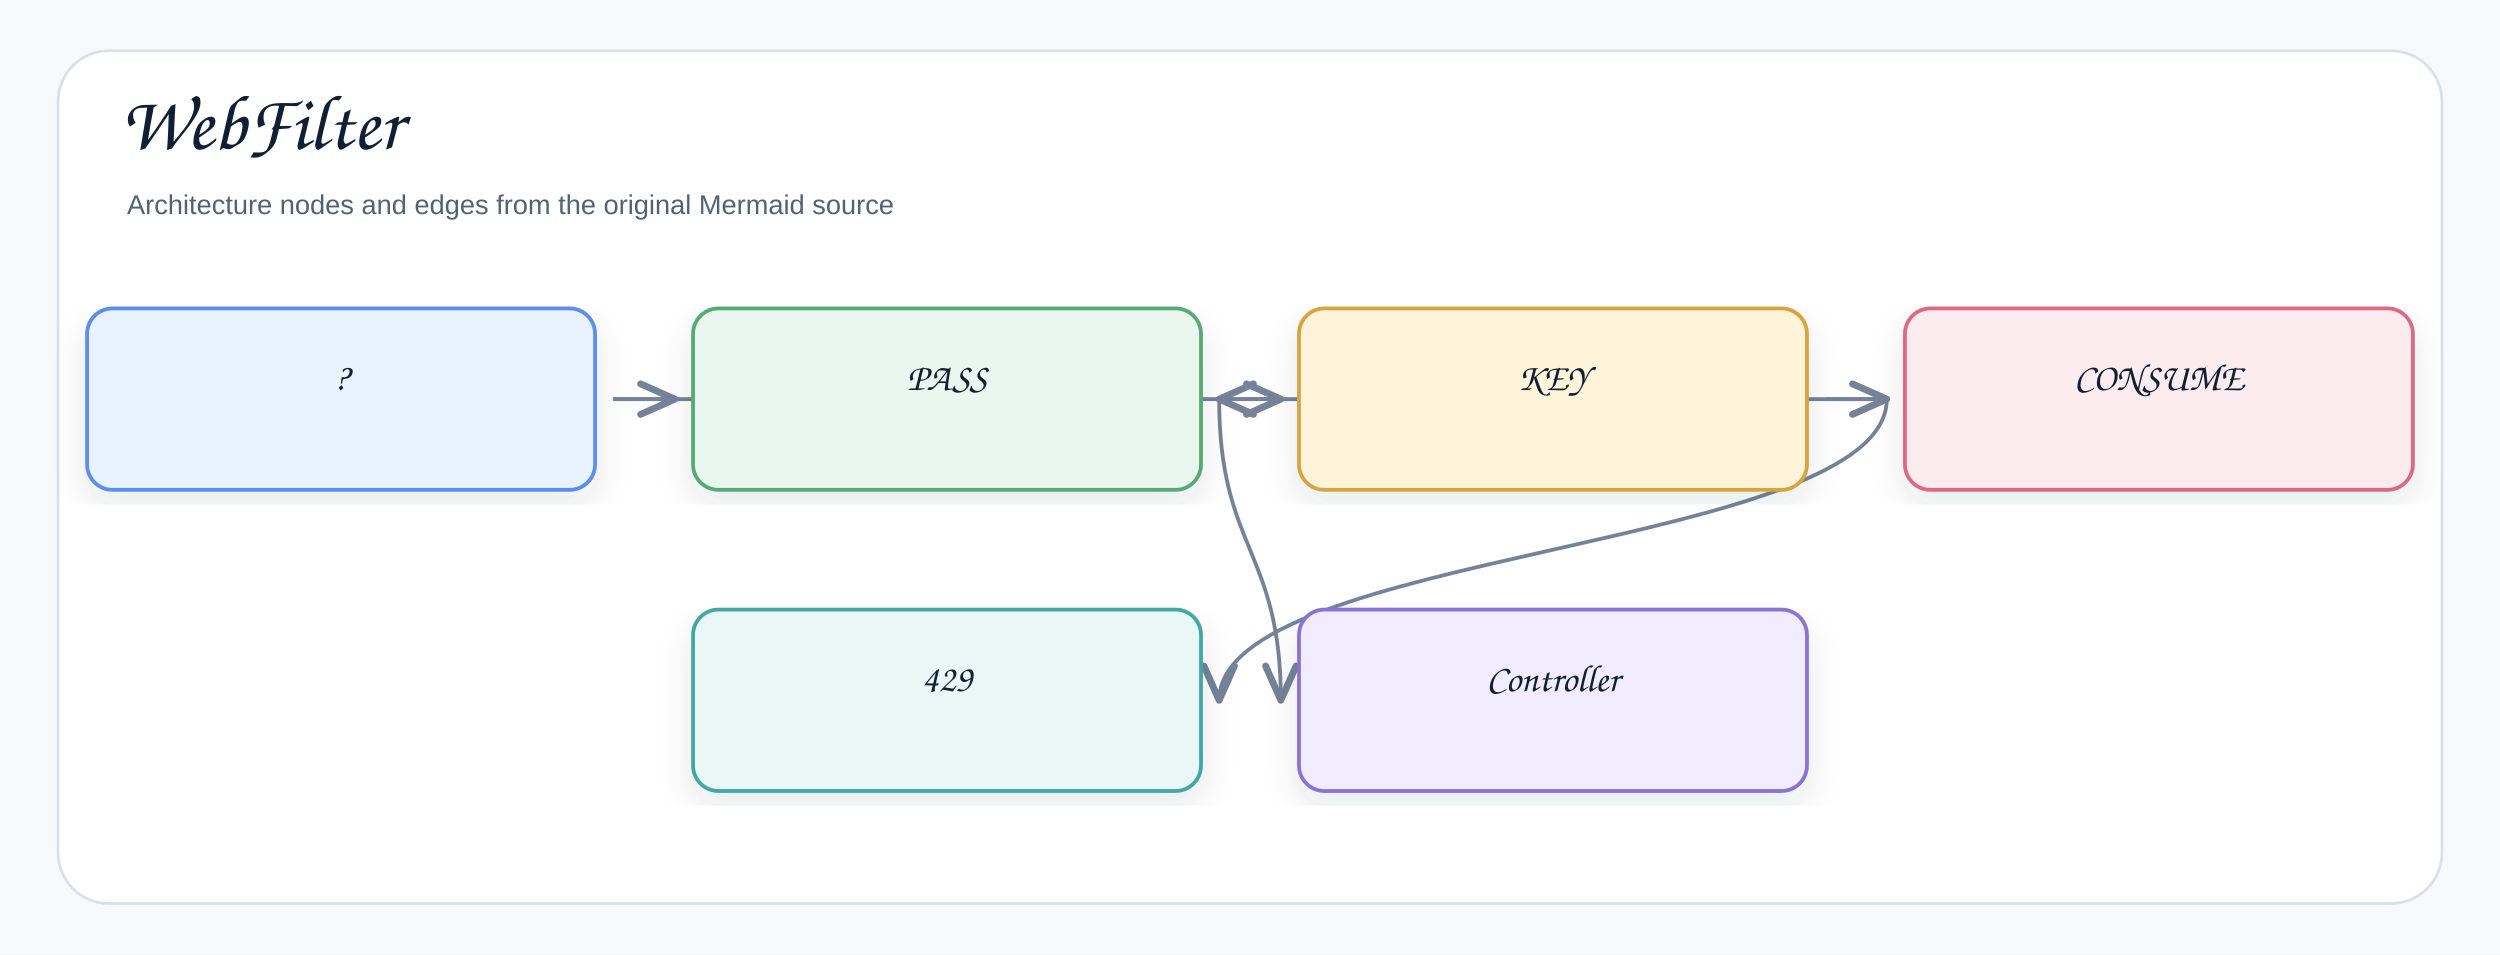
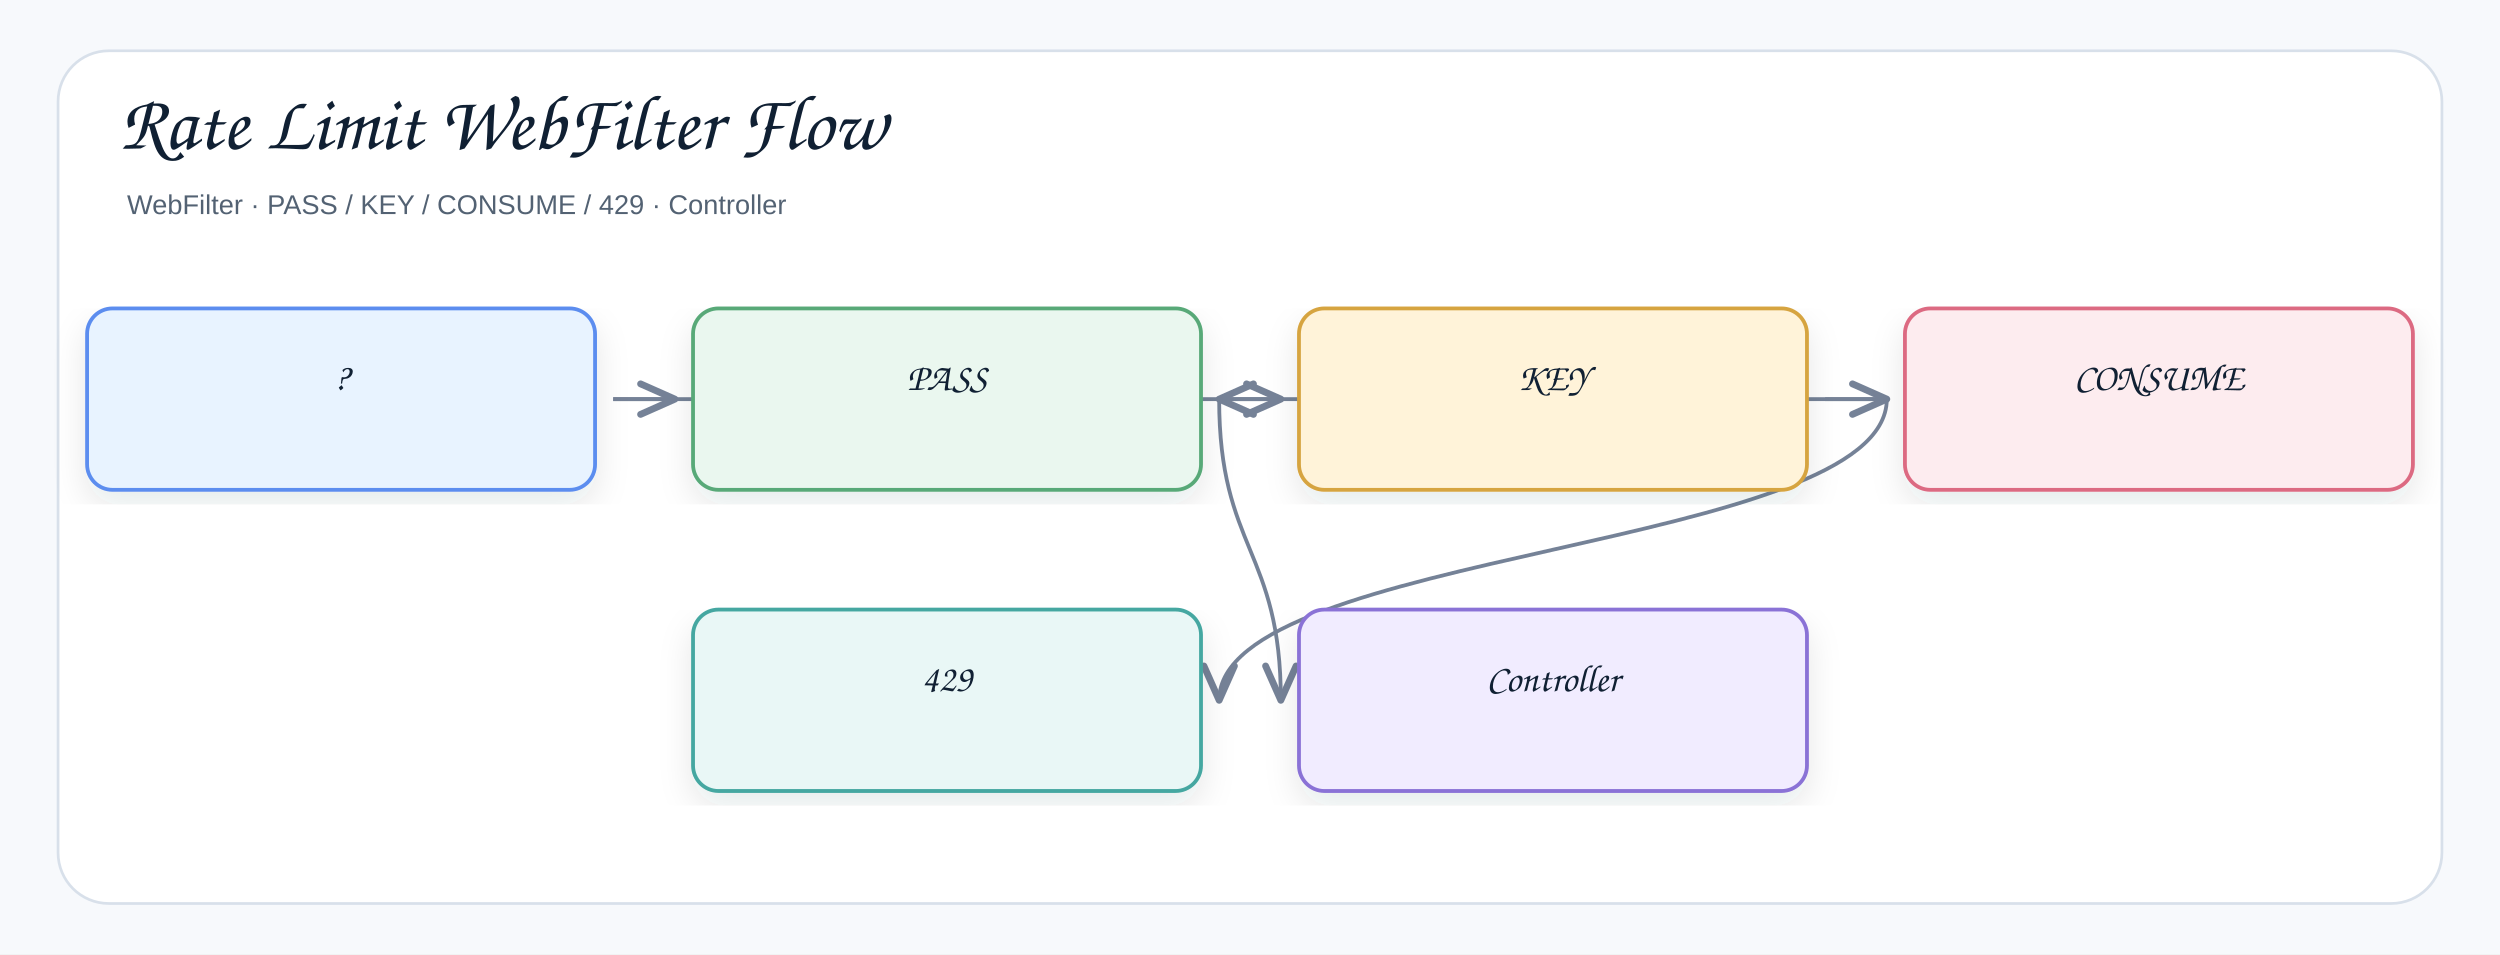
- <svg xmlns="http://www.w3.org/2000/svg" width="1378" height="526" viewBox="0 0 1378 526" role="img" aria-label="WebFilter">
+ <svg xmlns="http://www.w3.org/2000/svg" width="1378" height="526" viewBox="0 0 1378 526" role="img" aria-label="Rate Limit WebFilter Flow">
  <defs>
    <filter id="shadow" x="-8%" y="-8%" width="116%" height="116%">
      <feDropShadow dx="0" dy="8" stdDeviation="9" flood-color="#1f2937" flood-opacity="0.10" />
    </filter>
    <marker id="openArrow" markerWidth="12" markerHeight="10" refX="10" refY="5" orient="auto" markerUnits="strokeWidth">
      <path d="M 1 1 L 10 5 L 1 9" fill="none" stroke="#758297" stroke-width="1.8" stroke-linecap="round" stroke-linejoin="round" />
    </marker>
    <marker id="inherit" markerWidth="14" markerHeight="12" refX="12" refY="6" orient="auto" markerUnits="strokeWidth">
      <path d="M 0 1 L 12 6 L 0 11 Z" fill="#ffffff" stroke="#758297" stroke-width="1.8" />
    </marker>
    <style>
    .canvas{fill:#f7f9fc}.frame{fill:#fff;stroke:#d8e0ea;stroke-width:1.5}
    .title{font-family:"Architects Daughter","Comic Sans MS","Comic Sans",cursive;font-size:43px;font-weight:400;fill:#102033}
    .subtitle{font-family:"Comic Sans MS","Comic Sans","Comic Neue",Arial,sans-serif;font-size:15px;font-weight:400;fill:#536273}
    .label{font-family:"Architects Daughter","Comic Sans MS","Comic Sans",cursive;font-size:25px;font-weight:400;fill:#102033}
    .smallLabel{font-family:"Architects Daughter","Comic Sans MS","Comic Sans",cursive;font-size:21px;font-weight:400;fill:#102033}
    .mono{font-family:"Comic Sans MS","Comic Sans","Comic Neue",Arial,sans-serif;font-size:12px;font-weight:400;fill:#102033}
    .small{font-family:"Comic Sans MS","Comic Sans","Comic Neue",Arial,sans-serif;font-size:12px;font-weight:400;fill:#536273}
    .strong{font-family:"Comic Sans MS","Comic Sans","Comic Neue",Arial,sans-serif;font-size:13px;font-weight:400;fill:#102033}
    .card{stroke-width:2.1;filter:url(#shadow)}.compartment{stroke-width:1.5;fill:none}
    .line{stroke:#758297;stroke-width:2.1;fill:none;marker-end:url(#openArrow)}
    .plainLine{stroke:#758297;stroke-width:2.1;fill:none}
    .dashed{stroke:#758297;stroke-width:2.1;stroke-dasharray:7 6;fill:none;marker-end:url(#openArrow)}
    .inheritLine{stroke:#758297;stroke-width:2.2;fill:none;marker-end:url(#inherit)}
    .implLine{stroke:#758297;stroke-width:2.2;stroke-dasharray:8 7;fill:none;marker-end:url(#inherit)}
  </style>
  </defs>
  <rect class="canvas" width="1378" height="526" />
  <rect class="frame" x="32" y="28" width="1314" height="470" rx="28" />
-   <text class="title" x="66" y="82">WebFilter</text>
-   <text class="subtitle" x="70" y="118">Architecture nodes and edges from the original Mermaid source</text>
+   <text class="title" x="66" y="82">Rate Limit WebFilter Flow</text>
+   <text class="subtitle" x="70" y="118">WebFilter · PASS / KEY / CONSUME / 429 · Controller</text>
  <path class="line" d="M672 220 C672 303 706 303 706 386" />
  <path class="line" d="M1040 220 C1040 303 672 303 672 386" />
  <path class="line" d="M1040 220 C1040 220 672 220 672 220" />
  <path class="line" d="M1006 220 C1006 220 1040 220 1040 220" />
  <path class="line" d="M338 220 C338 220 706 220 706 220" />
  <path class="line" d="M338 220 C338 220 372 220 372 220" />
  <g transform="translate(48,170)">
    <rect class="card" x="0" y="0" width="280" height="100" rx="14" fill="#E8F3FF" stroke="#5B8DEF" />
    <text class="smallLabel" x="140" y="45" text-anchor="middle">?</text>
  </g>
  <g transform="translate(382,170)">
    <rect class="card" x="0" y="0" width="280" height="100" rx="14" fill="#EAF7EF" stroke="#58A978" />
    <text class="smallLabel" x="140" y="45" text-anchor="middle">PASS</text>
  </g>
  <g transform="translate(716,170)">
    <rect class="card" x="0" y="0" width="280" height="100" rx="14" fill="#FFF3D9" stroke="#D6A441" />
    <text class="smallLabel" x="140" y="45" text-anchor="middle">KEY</text>
  </g>
  <g transform="translate(1050,170)">
    <rect class="card" x="0" y="0" width="280" height="100" rx="14" fill="#FDECEF" stroke="#DC6B82" />
    <text class="smallLabel" x="140" y="45" text-anchor="middle">CONSUME</text>
  </g>
  <g transform="translate(382,336)">
    <rect class="card" x="0" y="0" width="280" height="100" rx="14" fill="#E9F7F6" stroke="#45A7A1" />
    <text class="smallLabel" x="140" y="45" text-anchor="middle">429</text>
  </g>
  <g transform="translate(716,336)">
    <rect class="card" x="0" y="0" width="280" height="100" rx="14" fill="#F1ECFF" stroke="#8A72D6" />
    <text class="smallLabel" x="140" y="45" text-anchor="middle">Controller</text>
  </g>
</svg>
